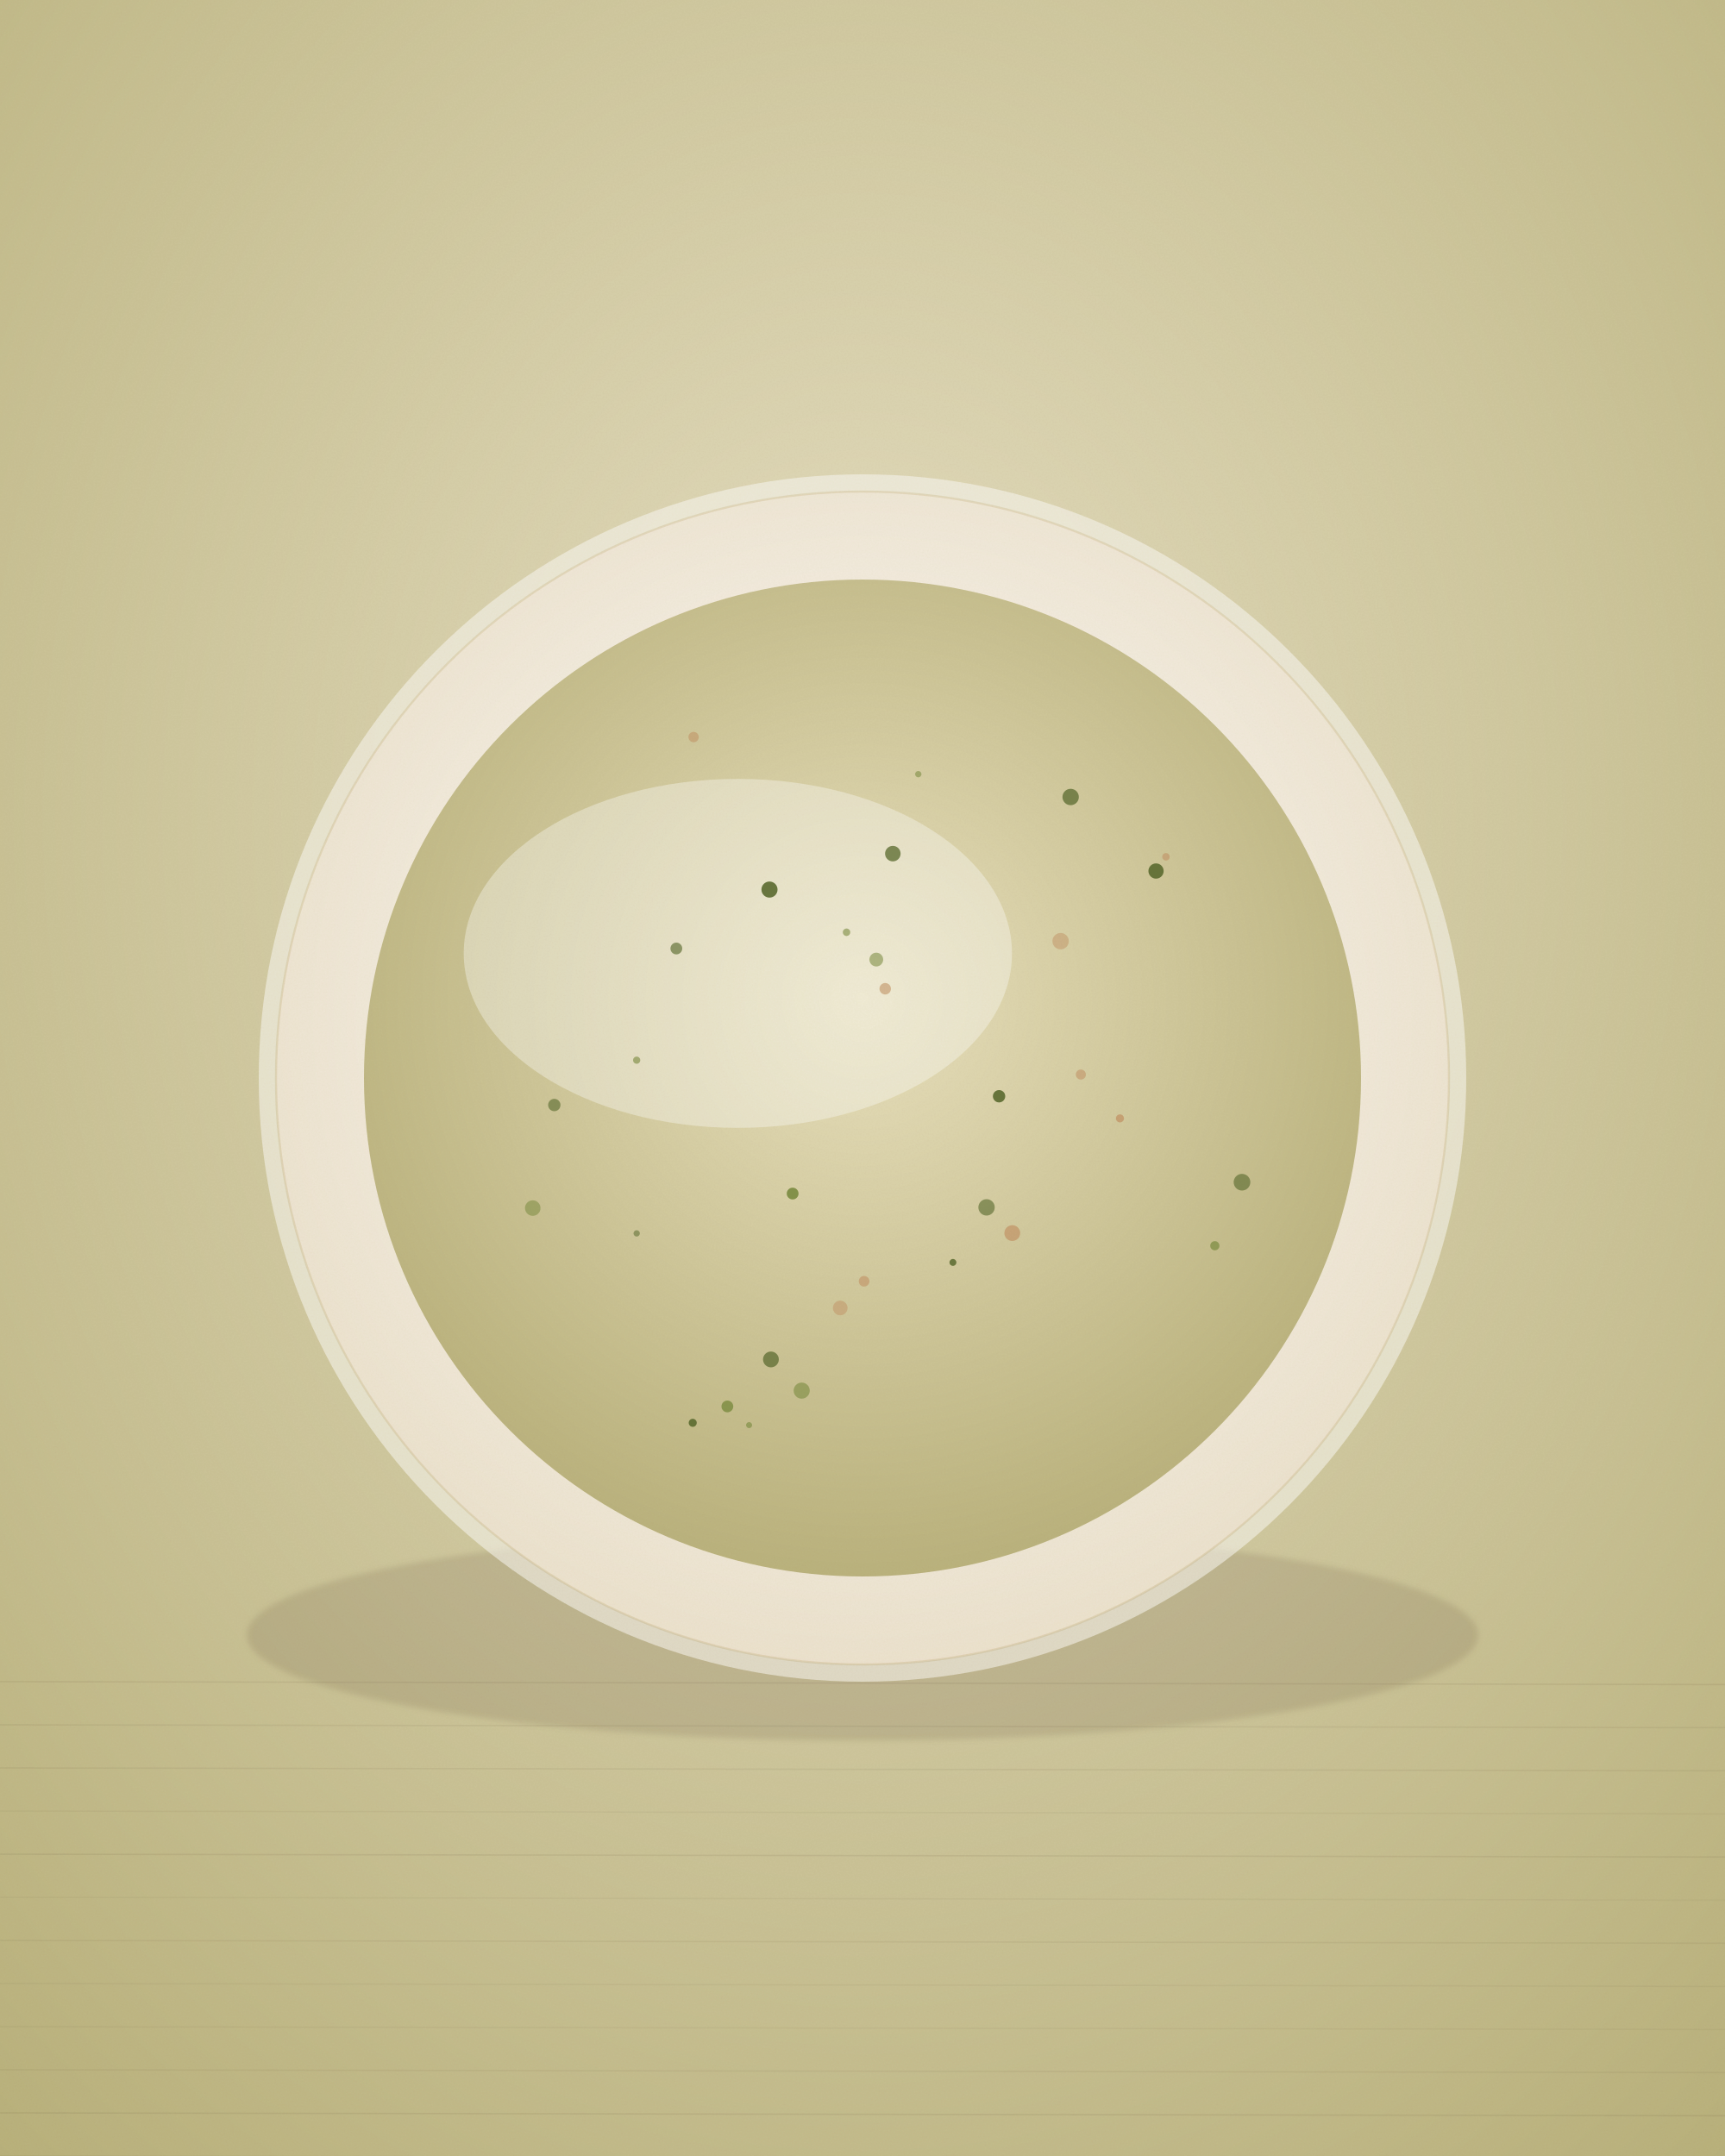
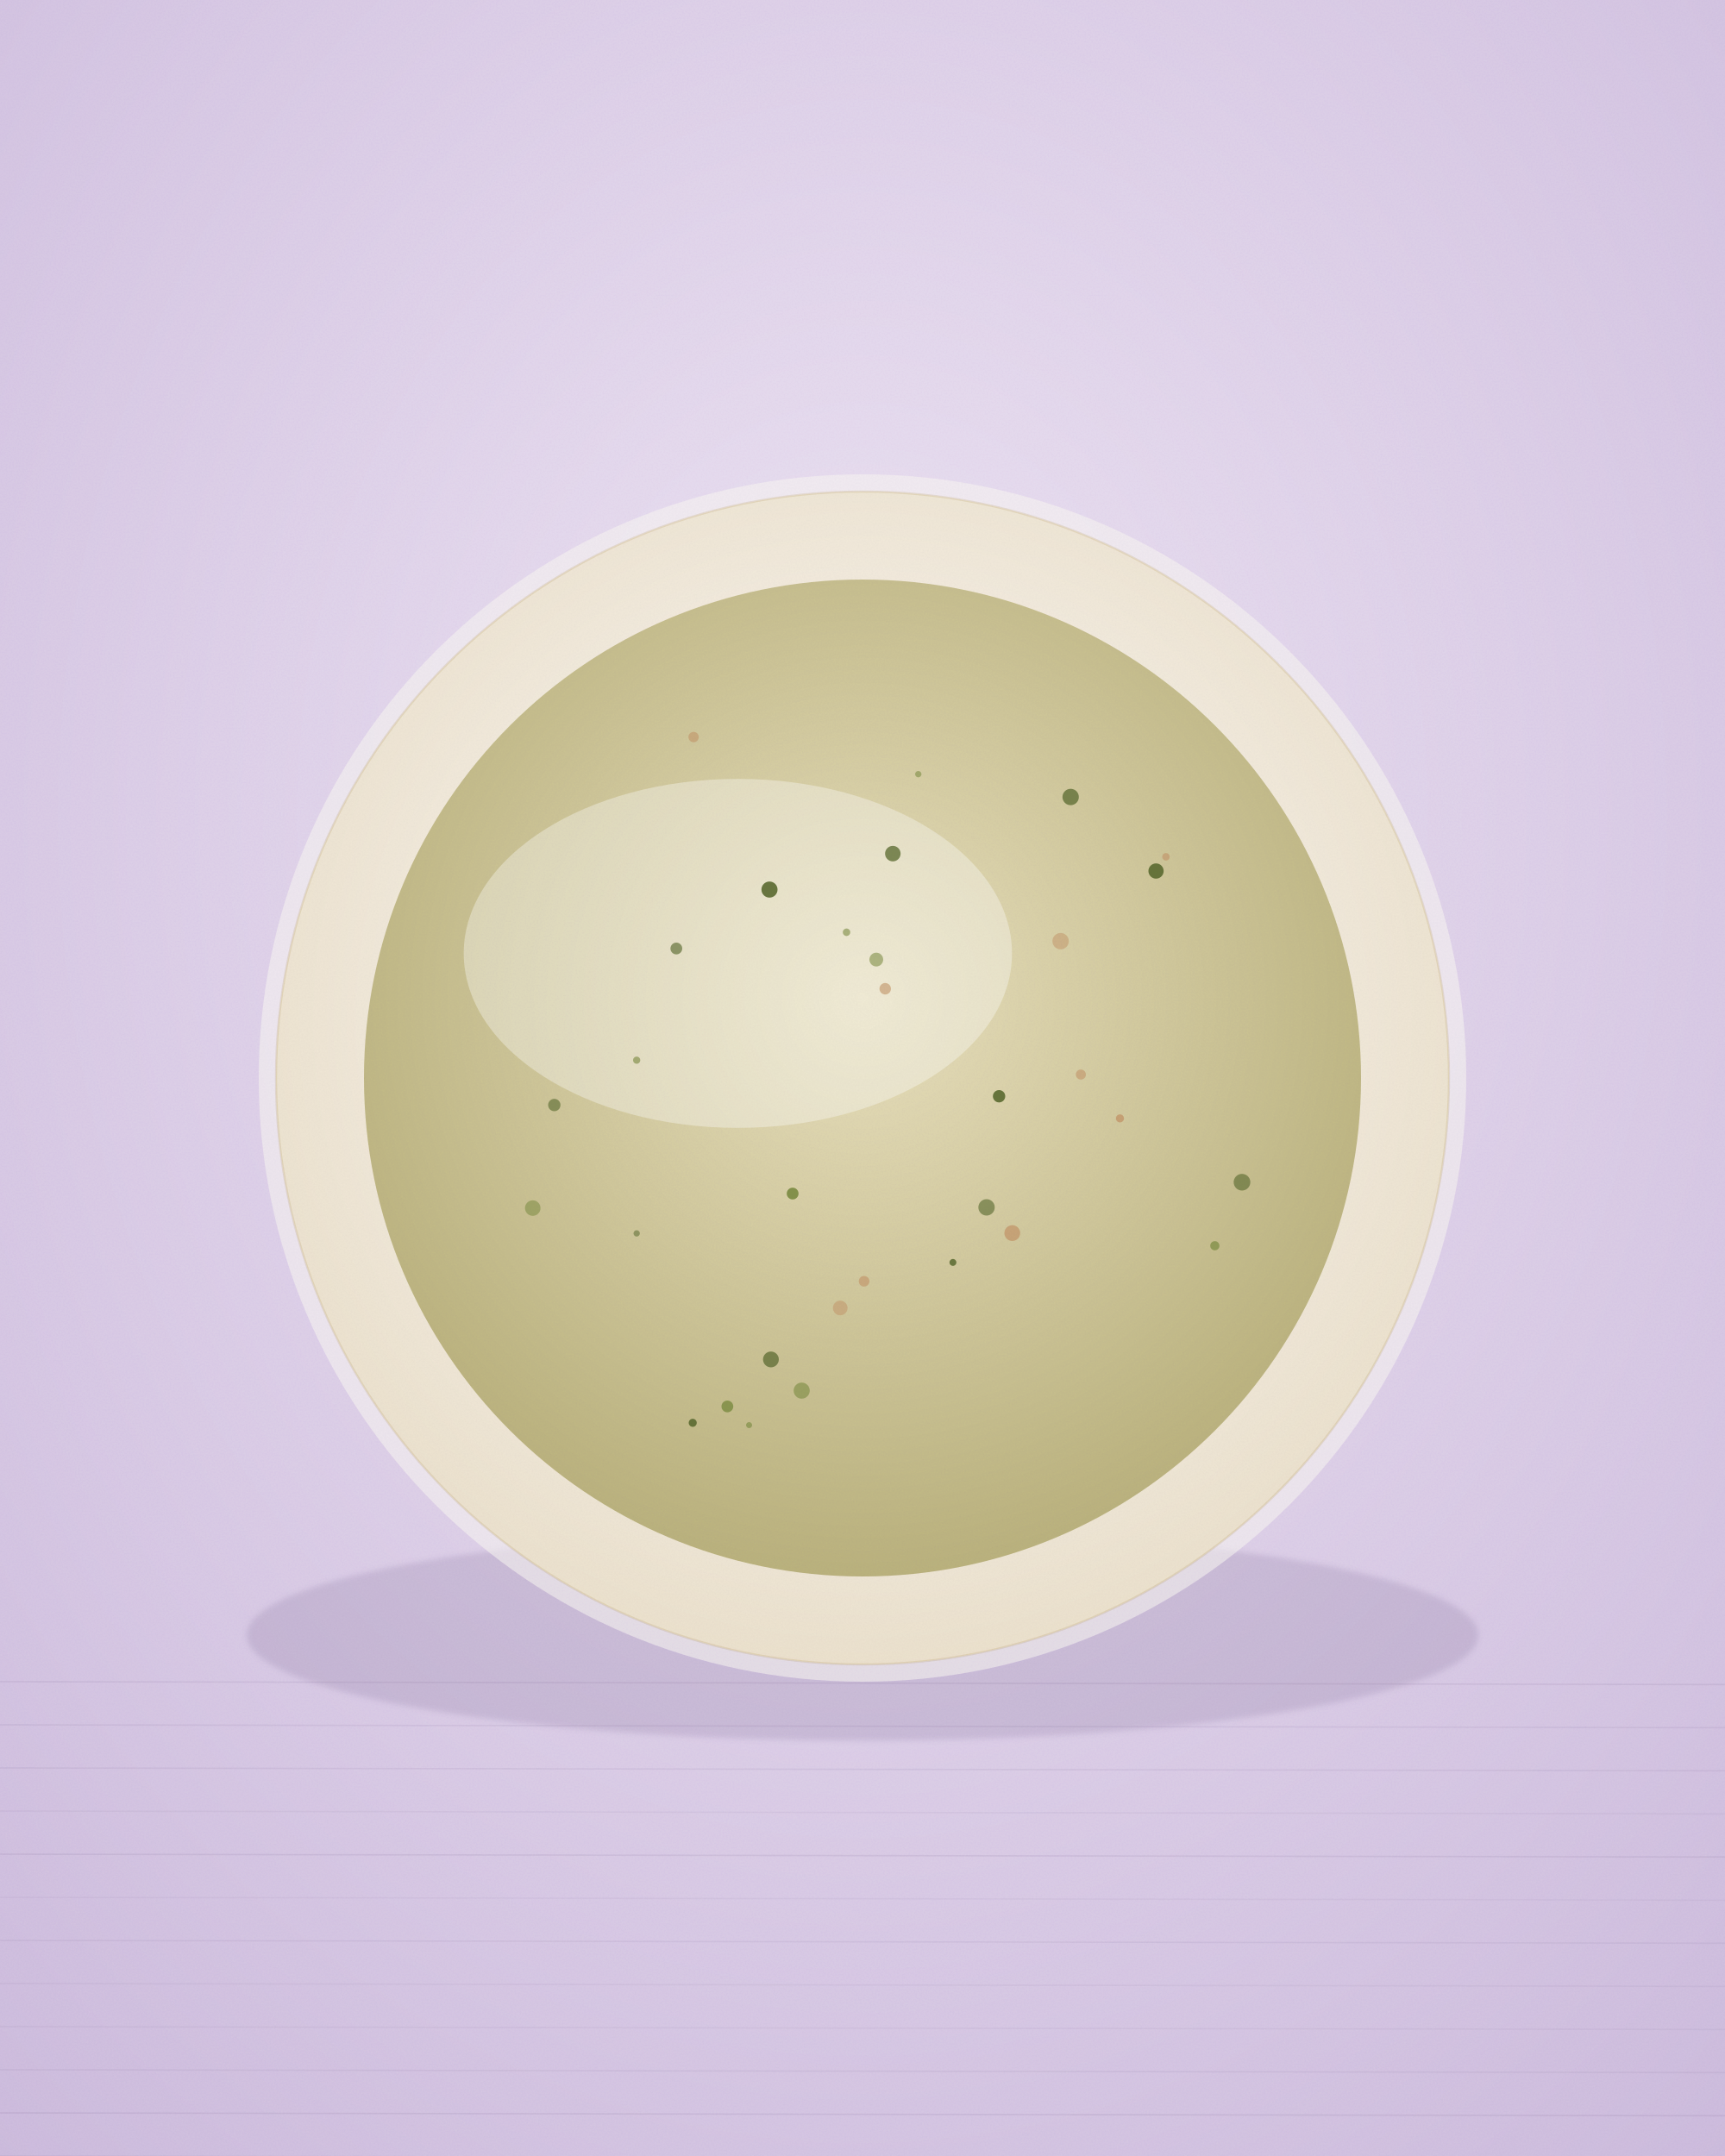
<svg xmlns="http://www.w3.org/2000/svg" viewBox="0 0 1200 1500" preserveAspectRatio="xMidYMid slice">
  <defs>
    <radialGradient id="bg" cx="50%" cy="38%" r="80%">
-       <stop offset="0%" stop-color="#E5DEC1" />
-       <stop offset="100%" stop-color="#B8B07A" />
+       <stop offset="0%" stop-color="#EDE4F4" />
+       <stop offset="100%" stop-color="#CDBCDD" />
    </radialGradient>
    <radialGradient id="rim" cx="50%" cy="45%" r="65%">
      <stop offset="0%" stop-color="#FFFEFB" />
      <stop offset="100%" stop-color="#E8DCC4" />
    </radialGradient>
    <radialGradient id="pudding" cx="50%" cy="42%" r="60%">
      <stop offset="0%" stop-color="#E8E0BD" />
      <stop offset="100%" stop-color="#B8B07A" />
    </radialGradient>
    <filter id="soft" x="-20%" y="-20%" width="140%" height="140%">
      <feGaussianBlur stdDeviation="2" />
    </filter>
    <filter id="grain" x="0" y="0" width="100%" height="100%">
      <feTurbulence type="fractalNoise" baseFrequency="0.85" numOctaves="2" seed="33" />
-       <feColorMatrix values="0 0 0 0 0.2  0 0 0 0 0.15  0 0 0 0 0.1  0 0 0 0.08 0" />
+       <feColorMatrix values="0 0 0 0 0.16  0 0 0 0 0.1  0 0 0 0 0.22  0 0 0 0.08 0" />
      <feComposite in2="SourceGraphic" operator="in" />
    </filter>
  </defs>
  <rect width="1200" height="1500" fill="url(#bg)" />
-   <line x1="0" y1="1170.0" x2="1200" y2="1172.0" stroke="#3D2817" stroke-width="1" opacity="0.08" />
-   <line x1="0" y1="1200.0" x2="1200" y2="1202.0" stroke="#3D2817" stroke-width="1" opacity="0.07" />
-   <line x1="0" y1="1230.0" x2="1200" y2="1232.0" stroke="#3D2817" stroke-width="1" opacity="0.07" />
-   <line x1="0" y1="1260.0" x2="1200" y2="1262.0" stroke="#3D2817" stroke-width="1" opacity="0.05" />
-   <line x1="0" y1="1290.0" x2="1200" y2="1292.0" stroke="#3D2817" stroke-width="1" opacity="0.08" />
-   <line x1="0" y1="1320.0" x2="1200" y2="1322.0" stroke="#3D2817" stroke-width="1" opacity="0.04" />
-   <line x1="0" y1="1350.0" x2="1200" y2="1352.0" stroke="#3D2817" stroke-width="1" opacity="0.06" />
-   <line x1="0" y1="1380.0" x2="1200" y2="1382.0" stroke="#3D2817" stroke-width="1" opacity="0.05" />
-   <line x1="0" y1="1410.0" x2="1200" y2="1412.0" stroke="#3D2817" stroke-width="1" opacity="0.05" />
-   <line x1="0" y1="1440.0" x2="1200" y2="1442.0" stroke="#3D2817" stroke-width="1" opacity="0.06" />
-   <line x1="0" y1="1470.0" x2="1200" y2="1472.0" stroke="#3D2817" stroke-width="1" opacity="0.08" />
-   <line x1="0" y1="1500.0" x2="1200" y2="1502.0" stroke="#3D2817" stroke-width="1" opacity="0.05" />
-   <line x1="0" y1="1530.0" x2="1200" y2="1532.0" stroke="#3D2817" stroke-width="1" opacity="0.05" />
-   <line x1="0" y1="1560.0" x2="1200" y2="1562.0" stroke="#3D2817" stroke-width="1" opacity="0.06" />
-   <ellipse cx="600" cy="1137.6" rx="428.4" ry="73.4" fill="#3D2817" opacity="0.12" filter="url(#soft)" />
+   <line x1="0" y1="1170.0" x2="1200" y2="1172.0" stroke="#3A2358" stroke-width="1" opacity="0.08" />
+   <line x1="0" y1="1200.0" x2="1200" y2="1202.0" stroke="#3A2358" stroke-width="1" opacity="0.07" />
+   <line x1="0" y1="1230.0" x2="1200" y2="1232.0" stroke="#3A2358" stroke-width="1" opacity="0.07" />
+   <line x1="0" y1="1260.0" x2="1200" y2="1262.0" stroke="#3A2358" stroke-width="1" opacity="0.05" />
+   <line x1="0" y1="1290.0" x2="1200" y2="1292.0" stroke="#3A2358" stroke-width="1" opacity="0.08" />
+   <line x1="0" y1="1320.0" x2="1200" y2="1322.0" stroke="#3A2358" stroke-width="1" opacity="0.04" />
+   <line x1="0" y1="1350.0" x2="1200" y2="1352.0" stroke="#3A2358" stroke-width="1" opacity="0.06" />
+   <line x1="0" y1="1380.0" x2="1200" y2="1382.0" stroke="#3A2358" stroke-width="1" opacity="0.05" />
+   <line x1="0" y1="1410.0" x2="1200" y2="1412.0" stroke="#3A2358" stroke-width="1" opacity="0.05" />
+   <line x1="0" y1="1440.0" x2="1200" y2="1442.0" stroke="#3A2358" stroke-width="1" opacity="0.06" />
+   <line x1="0" y1="1470.0" x2="1200" y2="1472.0" stroke="#3A2358" stroke-width="1" opacity="0.08" />
+   <line x1="0" y1="1500.0" x2="1200" y2="1502.0" stroke="#3A2358" stroke-width="1" opacity="0.05" />
+   <line x1="0" y1="1530.0" x2="1200" y2="1532.0" stroke="#3A2358" stroke-width="1" opacity="0.05" />
+   <line x1="0" y1="1560.0" x2="1200" y2="1562.0" stroke="#3A2358" stroke-width="1" opacity="0.06" />
+   <ellipse cx="600" cy="1137.6" rx="428.4" ry="73.4" fill="#3A2358" opacity="0.12" filter="url(#soft)" />
  <circle cx="600" cy="750" r="420.0" fill="#FAF7F2" opacity="0.55" />
  <circle cx="600" cy="750" r="408" fill="url(#rim)" />
  <circle cx="600" cy="750" r="408" fill="none" stroke="#A8893F" stroke-width="1.5" opacity="0.18" />
  <circle cx="600" cy="750" r="346.8" fill="url(#pudding)" />
  <ellipse cx="513.3" cy="663.3" rx="190.7" ry="121.4" fill="#FFFFFE" opacity="0.35" />
  <circle cx="601.1" cy="891.4" r="3.7" fill="#C49A6C" opacity="0.70" />
  <circle cx="536.3" cy="945.8" r="5.5" fill="#5A6B2F" opacity="0.74" />
  <circle cx="621.1" cy="593.9" r="5.4" fill="#5A6B2F" opacity="0.77" />
  <circle cx="804.2" cy="606.0" r="5.3" fill="#5A6B2F" opacity="0.91" />
  <circle cx="551.4" cy="830.4" r="4.1" fill="#7A8B3F" opacity="0.90" />
  <circle cx="744.8" cy="554.5" r="5.7" fill="#5A6B2F" opacity="0.75" />
  <circle cx="588.9" cy="648.6" r="2.6" fill="#7A8B3F" opacity="0.59" />
  <circle cx="845.1" cy="866.7" r="3.2" fill="#7A8B3F" opacity="0.71" />
  <circle cx="442.9" cy="858.1" r="2.2" fill="#5A6B2F" opacity="0.55" />
  <circle cx="686.3" cy="840.0" r="5.7" fill="#5A6B2F" opacity="0.63" />
  <circle cx="385.6" cy="768.8" r="4.3" fill="#5A6B2F" opacity="0.63" />
  <circle cx="662.9" cy="878.3" r="2.4" fill="#5A6B2F" opacity="0.86" />
  <circle cx="442.9" cy="737.6" r="2.5" fill="#7A8B3F" opacity="0.62" />
  <circle cx="751.9" cy="747.6" r="3.5" fill="#C49A6C" opacity="0.66" />
  <circle cx="864.0" cy="822.5" r="5.8" fill="#5A6B2F" opacity="0.64" />
  <circle cx="470.5" cy="659.9" r="4.1" fill="#5A6B2F" opacity="0.65" />
  <circle cx="695.0" cy="762.7" r="4.3" fill="#5A6B2F" opacity="0.91" />
  <circle cx="535.3" cy="618.9" r="5.6" fill="#5A6B2F" opacity="0.91" />
  <circle cx="584.5" cy="910.0" r="5.1" fill="#C49A6C" opacity="0.59" />
  <circle cx="506.0" cy="978.5" r="4.1" fill="#7A8B3F" opacity="0.80" />
  <circle cx="811.1" cy="596.1" r="2.6" fill="#C49A6C" opacity="0.71" />
  <circle cx="638.8" cy="538.6" r="2.2" fill="#7A8B3F" opacity="0.57" />
  <circle cx="615.8" cy="687.9" r="4.0" fill="#C49A6C" opacity="0.64" />
  <circle cx="779.1" cy="778.1" r="2.8" fill="#C49A6C" opacity="0.85" />
  <circle cx="737.8" cy="654.8" r="5.7" fill="#C49A6C" opacity="0.56" />
  <circle cx="481.9" cy="989.9" r="2.8" fill="#5A6B2F" opacity="0.91" />
  <circle cx="521.1" cy="991.5" r="2.1" fill="#7A8B3F" opacity="0.63" />
  <circle cx="704.2" cy="857.9" r="5.5" fill="#C49A6C" opacity="0.81" />
  <circle cx="557.7" cy="967.5" r="5.6" fill="#7A8B3F" opacity="0.61" />
  <circle cx="482.5" cy="512.8" r="3.6" fill="#C49A6C" opacity="0.67" />
  <circle cx="609.6" cy="667.6" r="4.8" fill="#7A8B3F" opacity="0.57" />
  <circle cx="370.6" cy="840.5" r="5.4" fill="#7A8B3F" opacity="0.55" />
  <rect width="1200" height="1500" filter="url(#grain)" opacity="0.5" />
</svg>
